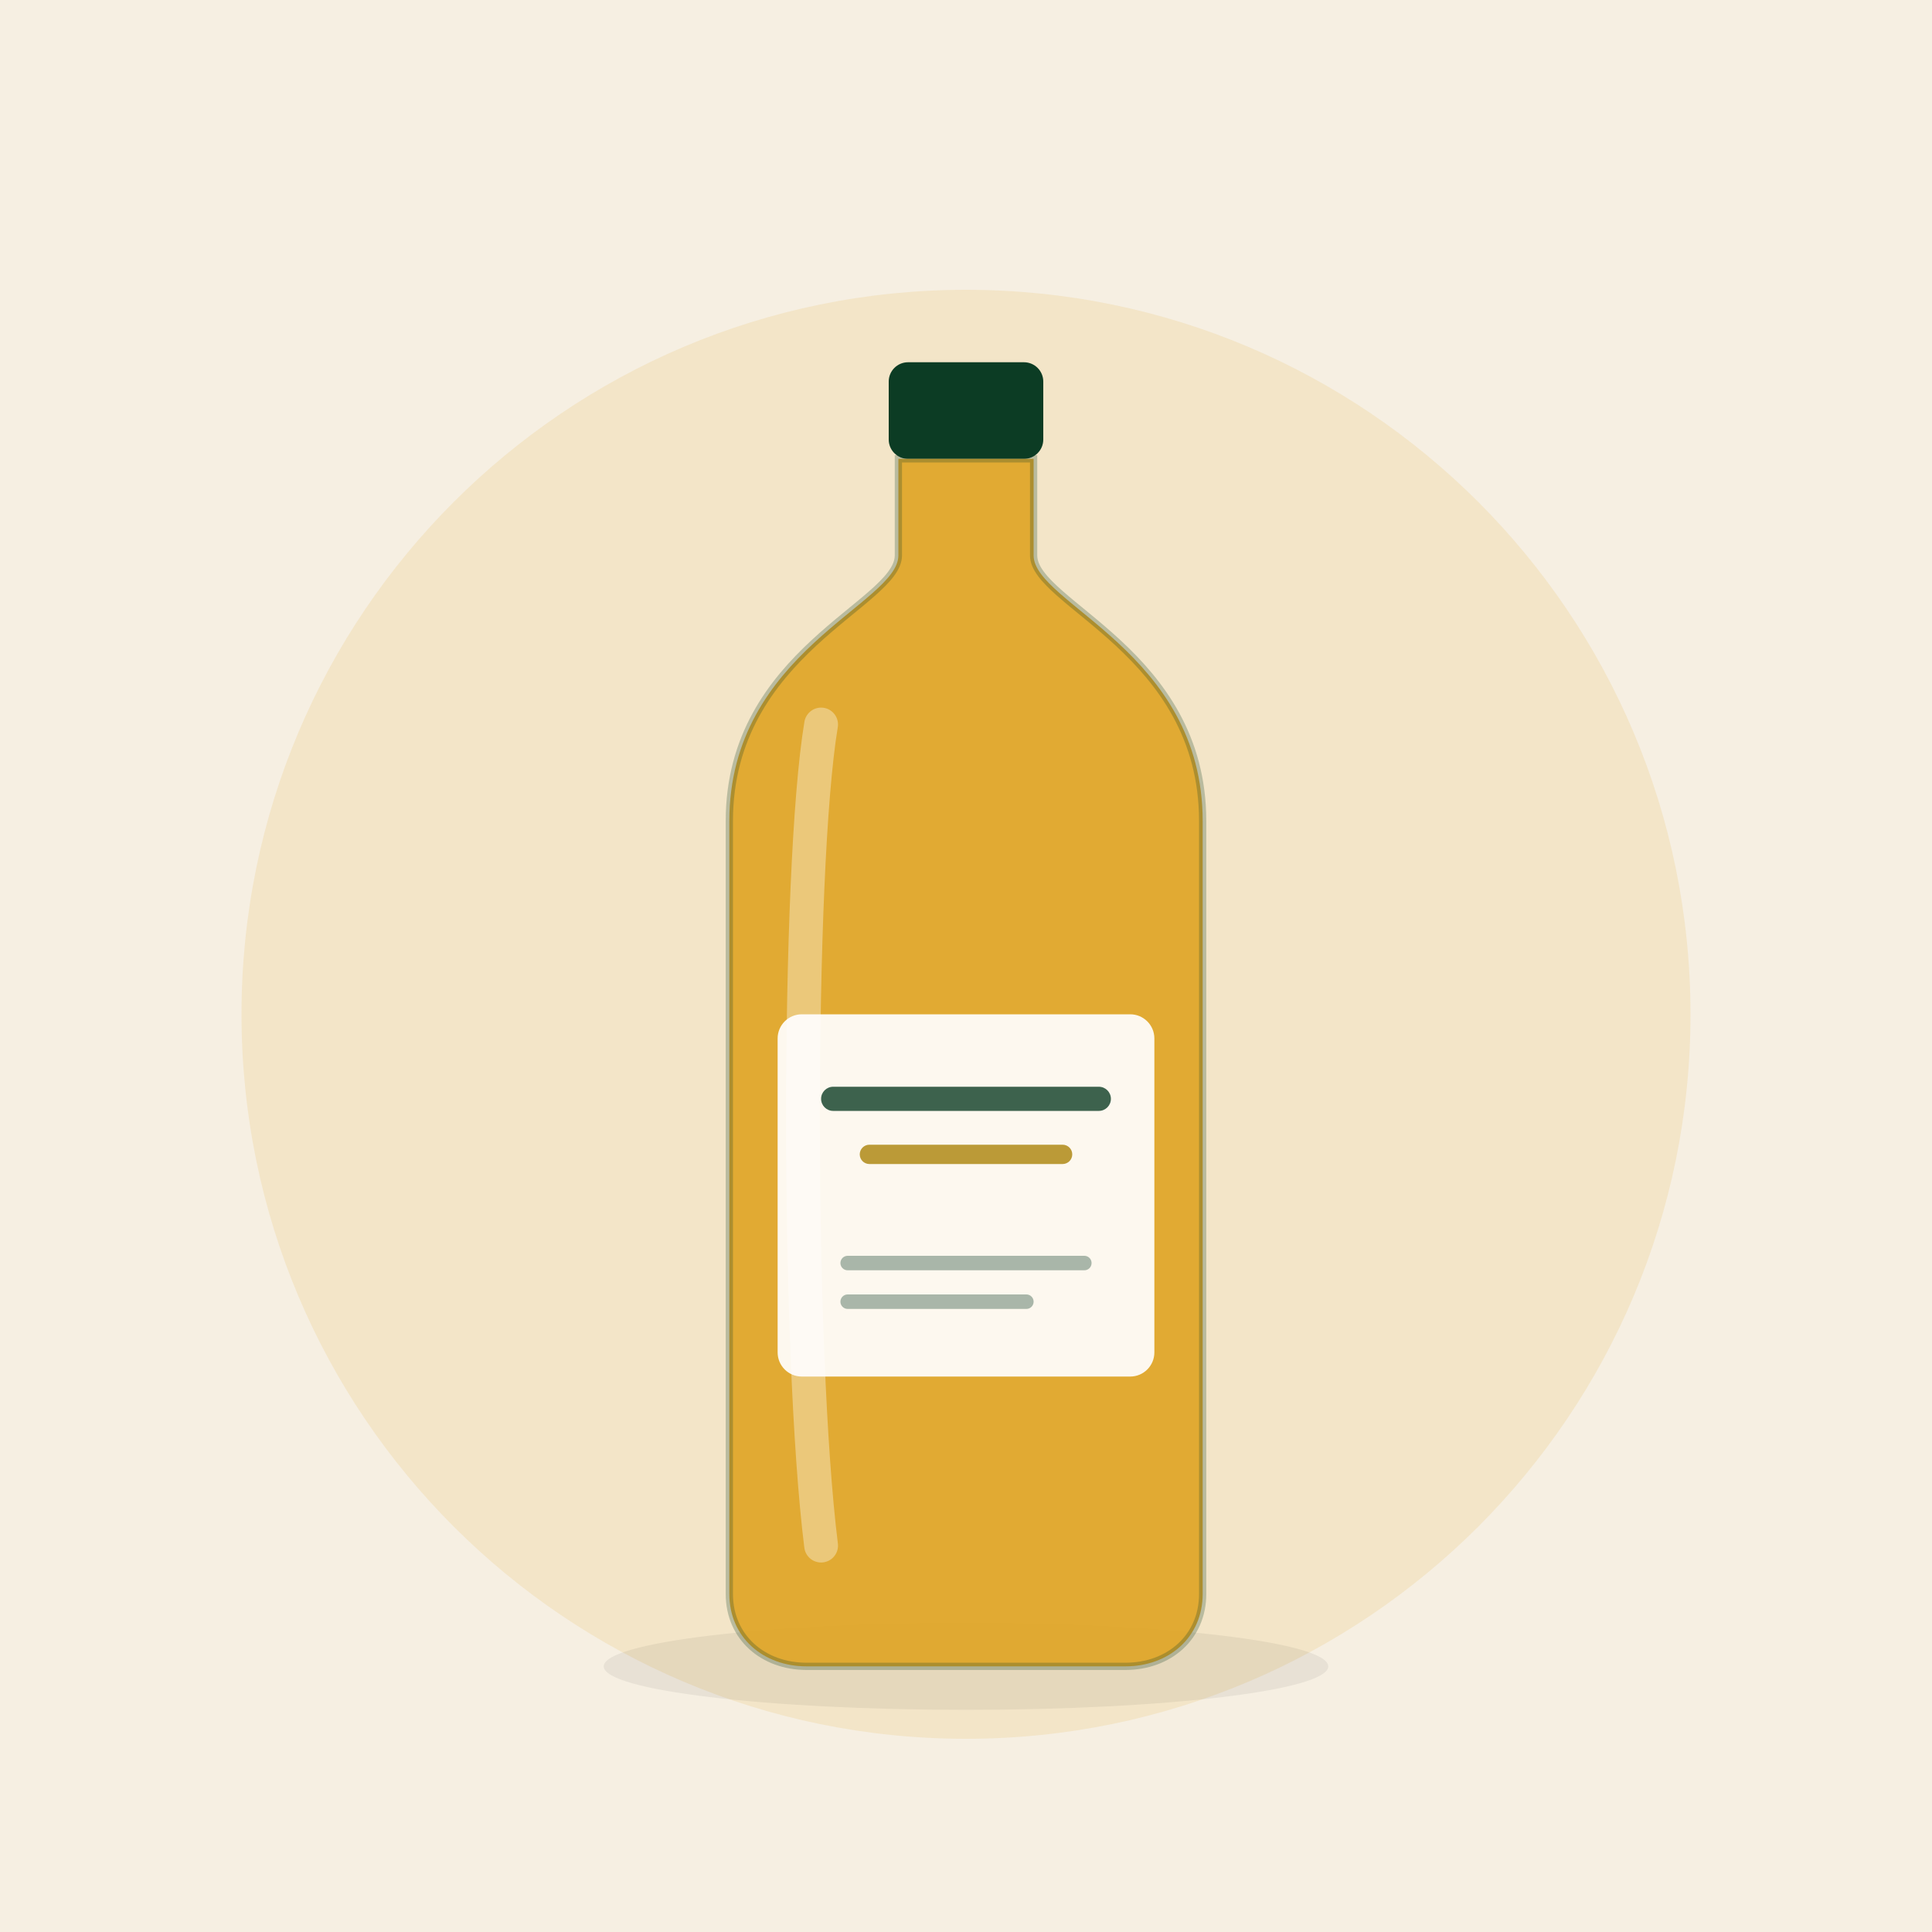
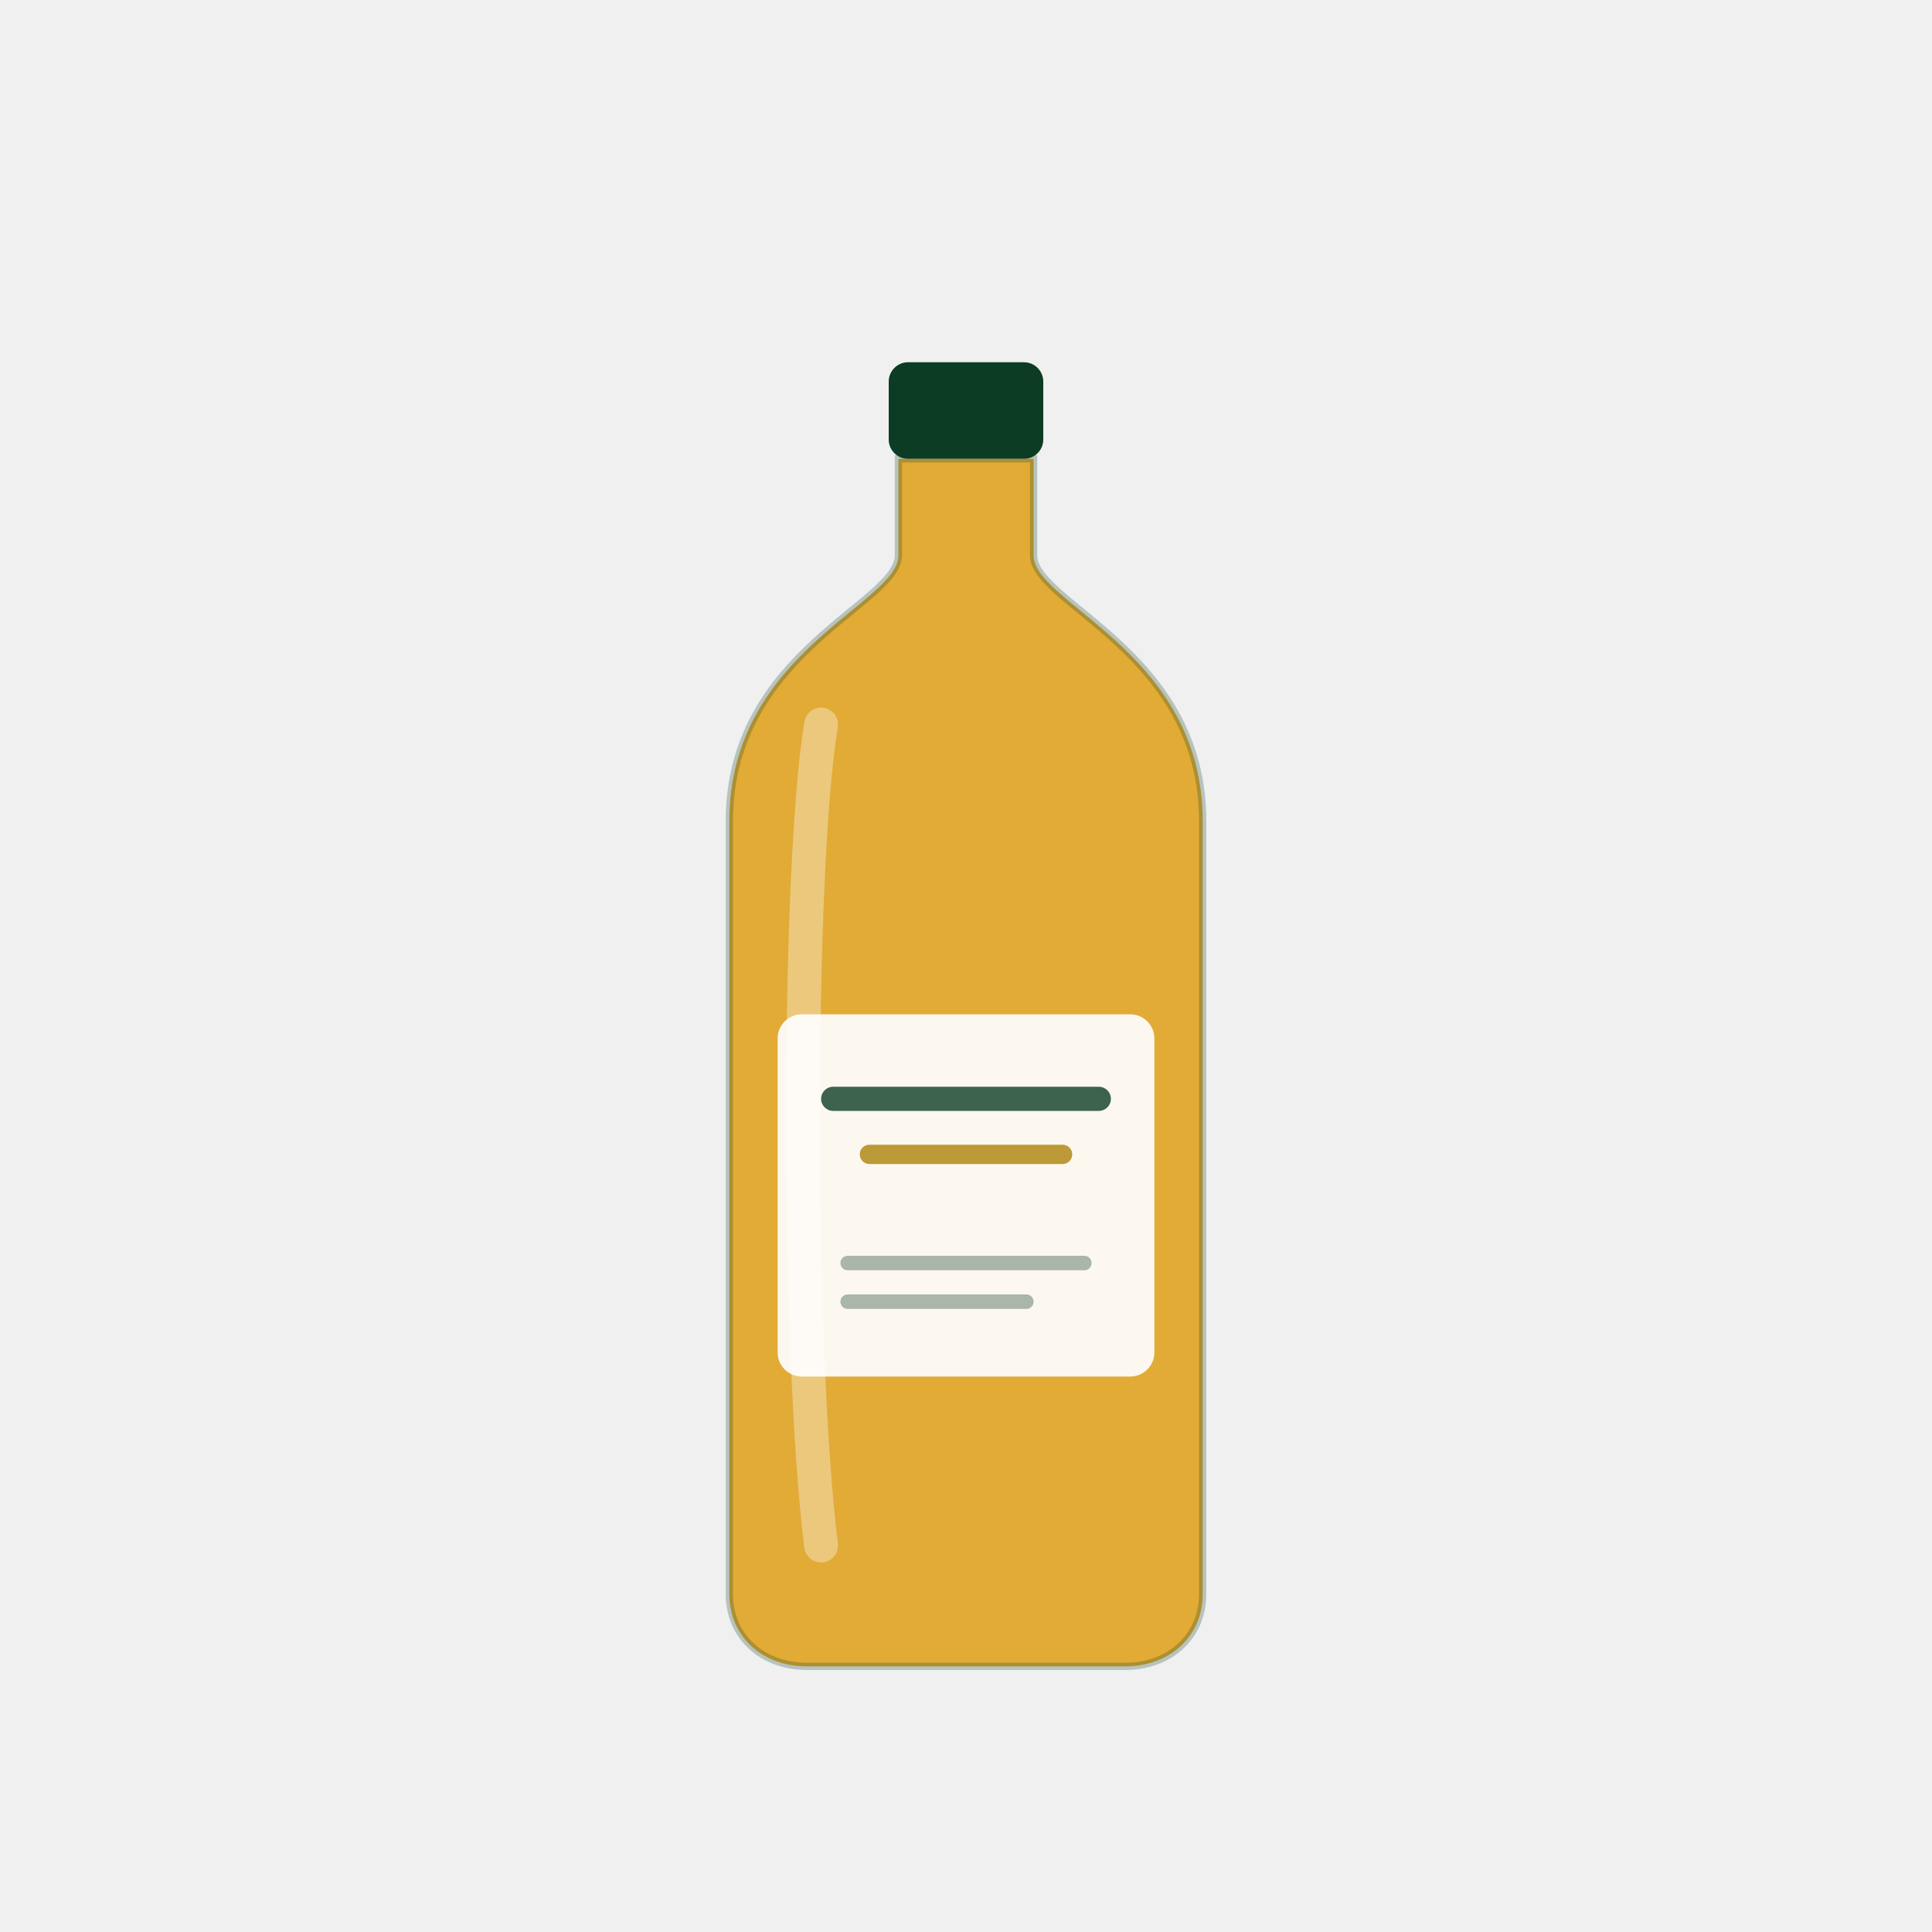
<svg xmlns="http://www.w3.org/2000/svg" viewBox="0 0 800 800" width="800" height="800">
-   <rect width="800" height="800" fill="#F6EFE2" />
-   <circle cx="400" cy="420" r="300" fill="#E0A526" opacity=".14" />
-   <ellipse cx="400" cy="690" rx="150" ry="18" fill="#000" opacity=".06" />
  <rect x="368" y="150" width="64" height="40" rx="8" fill="#0C3C24" />
  <path d="M372 190h56v40c0 20 70 40 70 110v320c0 18-14 30-32 30H334c-18 0-32-12-32-30V340c0-70 70-90 70-110z" fill="#E0A526" opacity=".92" />
  <path d="M372 190h56v40c0 20 70 40 70 110v320c0 18-14 30-32 30H334c-18 0-32-12-32-30V340c0-70 70-90 70-110z" fill="none" stroke="#0C3C24" stroke-opacity=".25" stroke-width="3" />
  <rect x="322" y="420" width="156" height="150" rx="10" fill="#fff" opacity=".92" />
  <rect x="340" y="450" width="120" height="10" rx="5" fill="#0C3C24" opacity=".8" />
  <rect x="356" y="474" width="88" height="8" rx="4" fill="#B49024" opacity=".9" />
  <rect x="348" y="520" width="104" height="6" rx="3" fill="#0C3C24" opacity=".35" />
  <rect x="348" y="536" width="80" height="6" rx="3" fill="#0C3C24" opacity=".35" />
  <path d="M340 300c-10 60-10 260 0 340" stroke="#fff" stroke-opacity=".35" stroke-width="14" stroke-linecap="round" fill="none" />
</svg>
